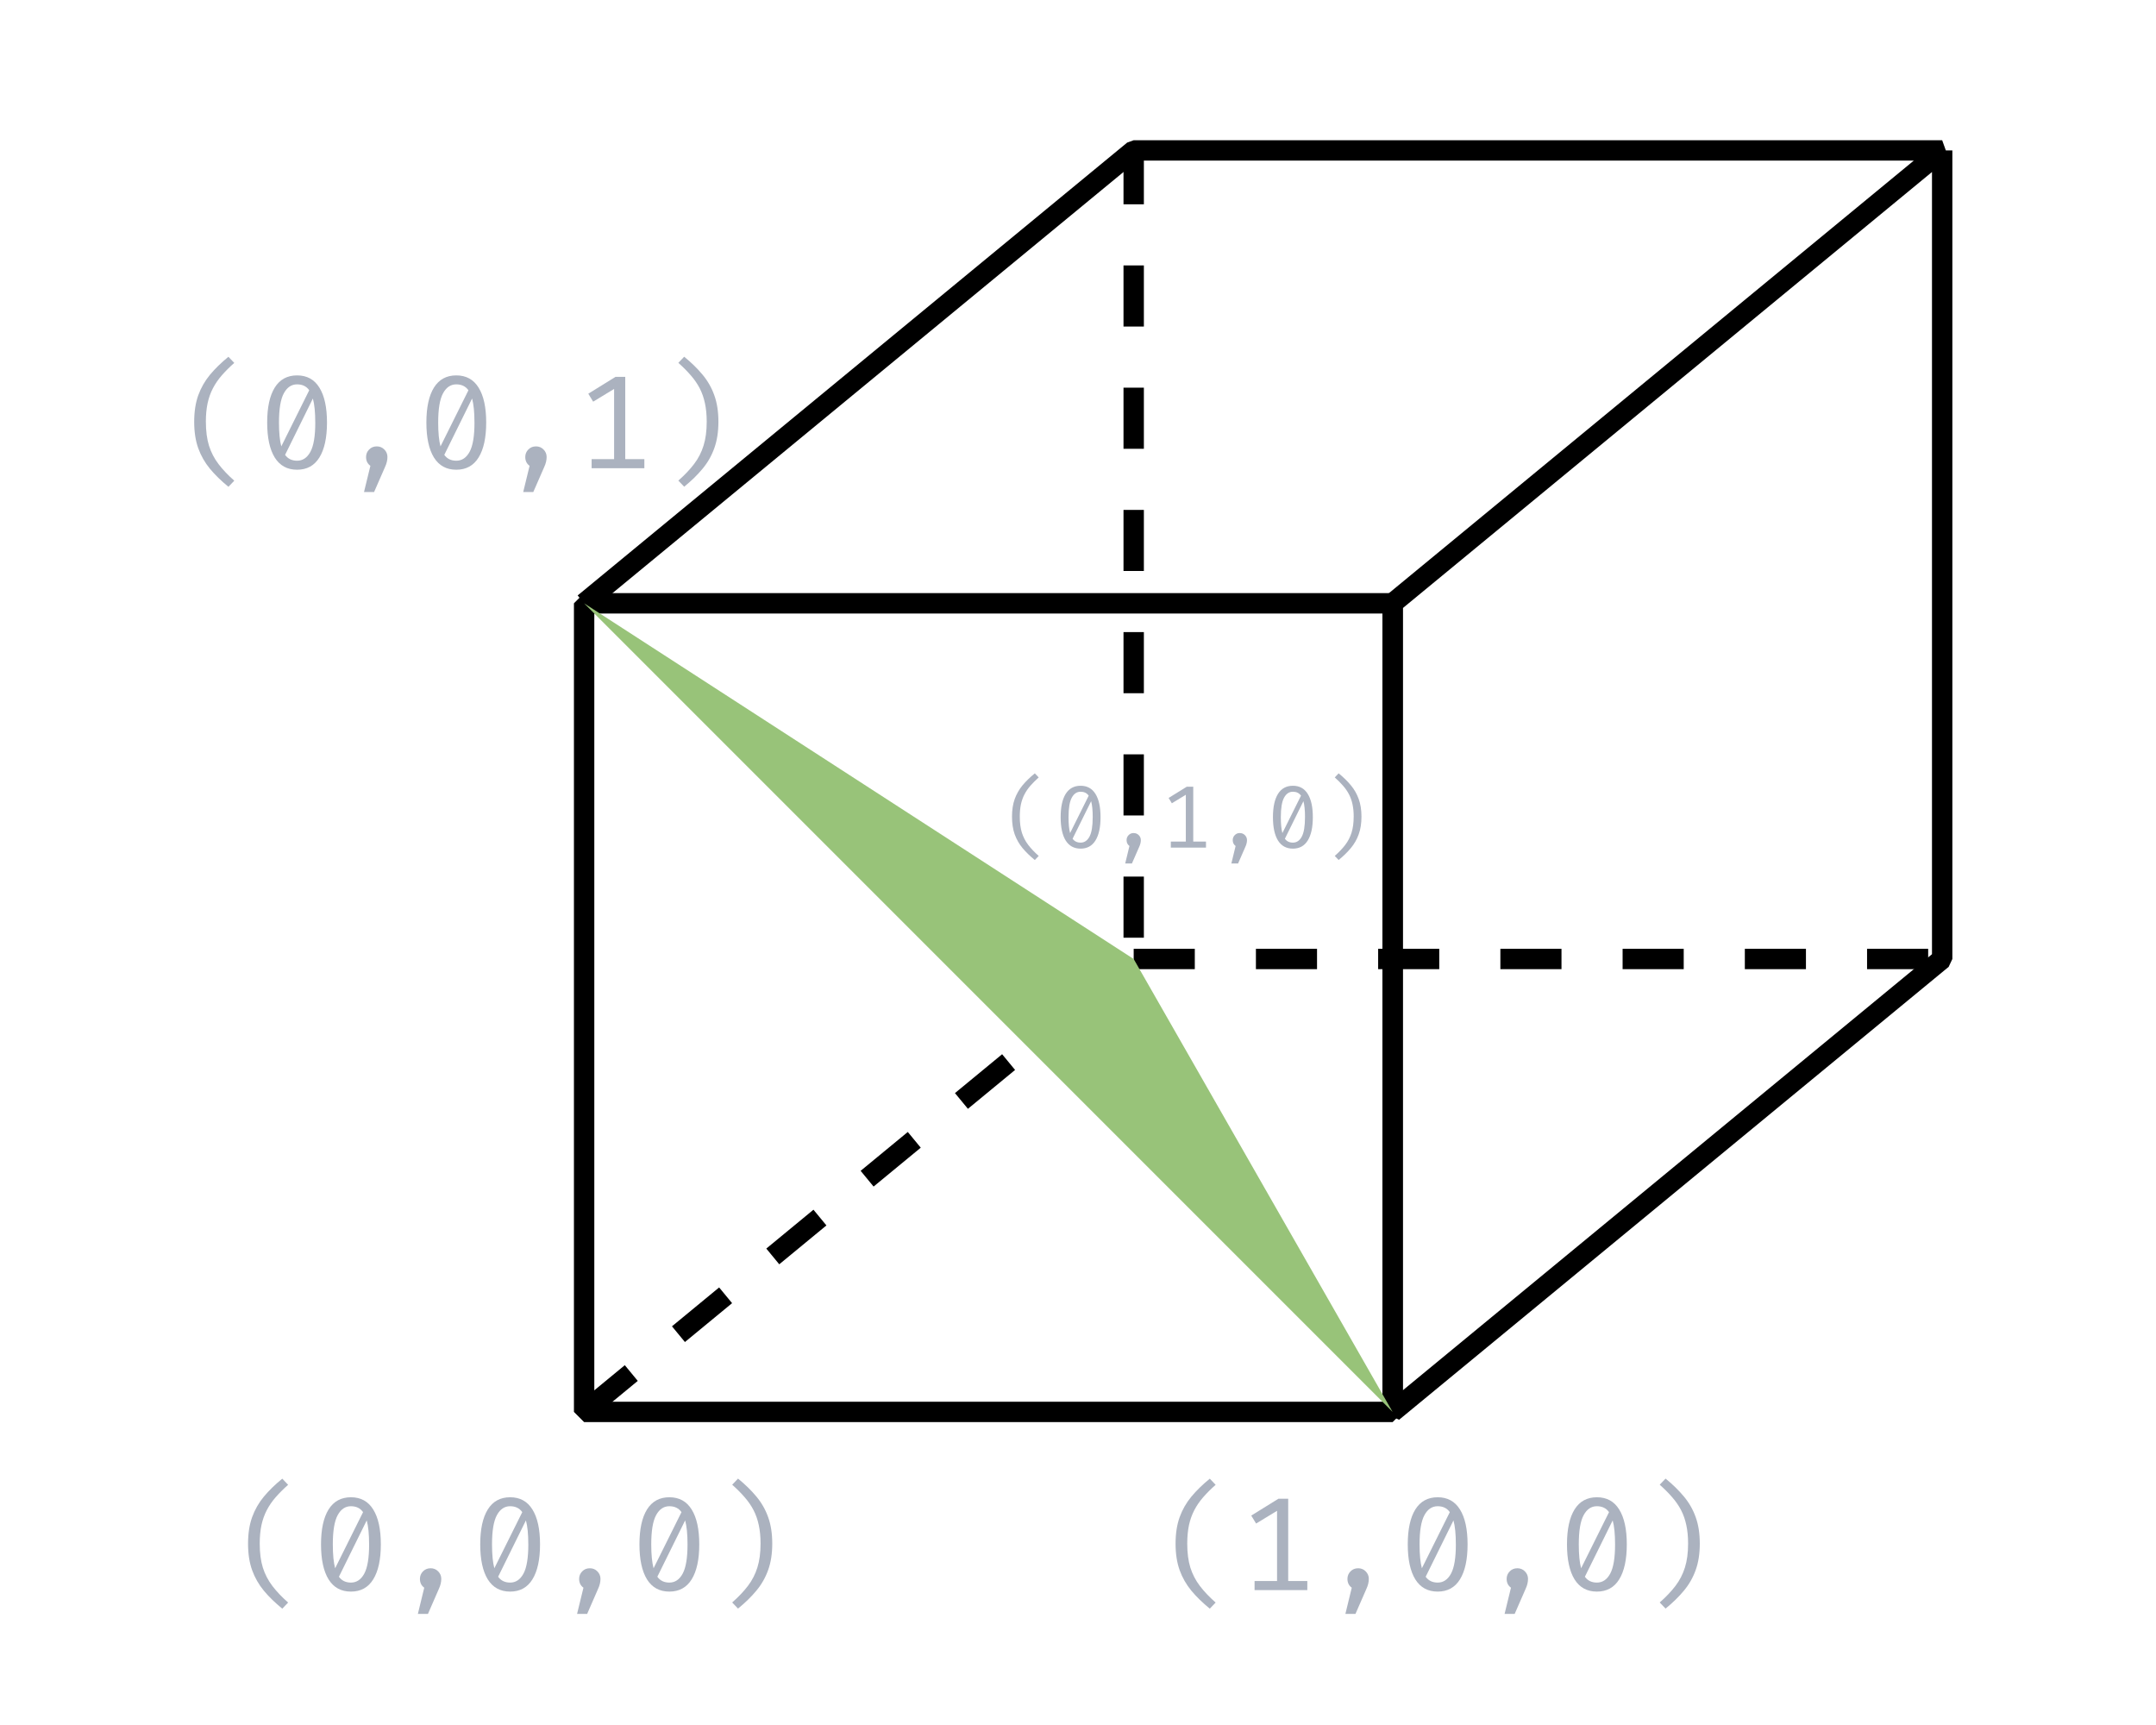
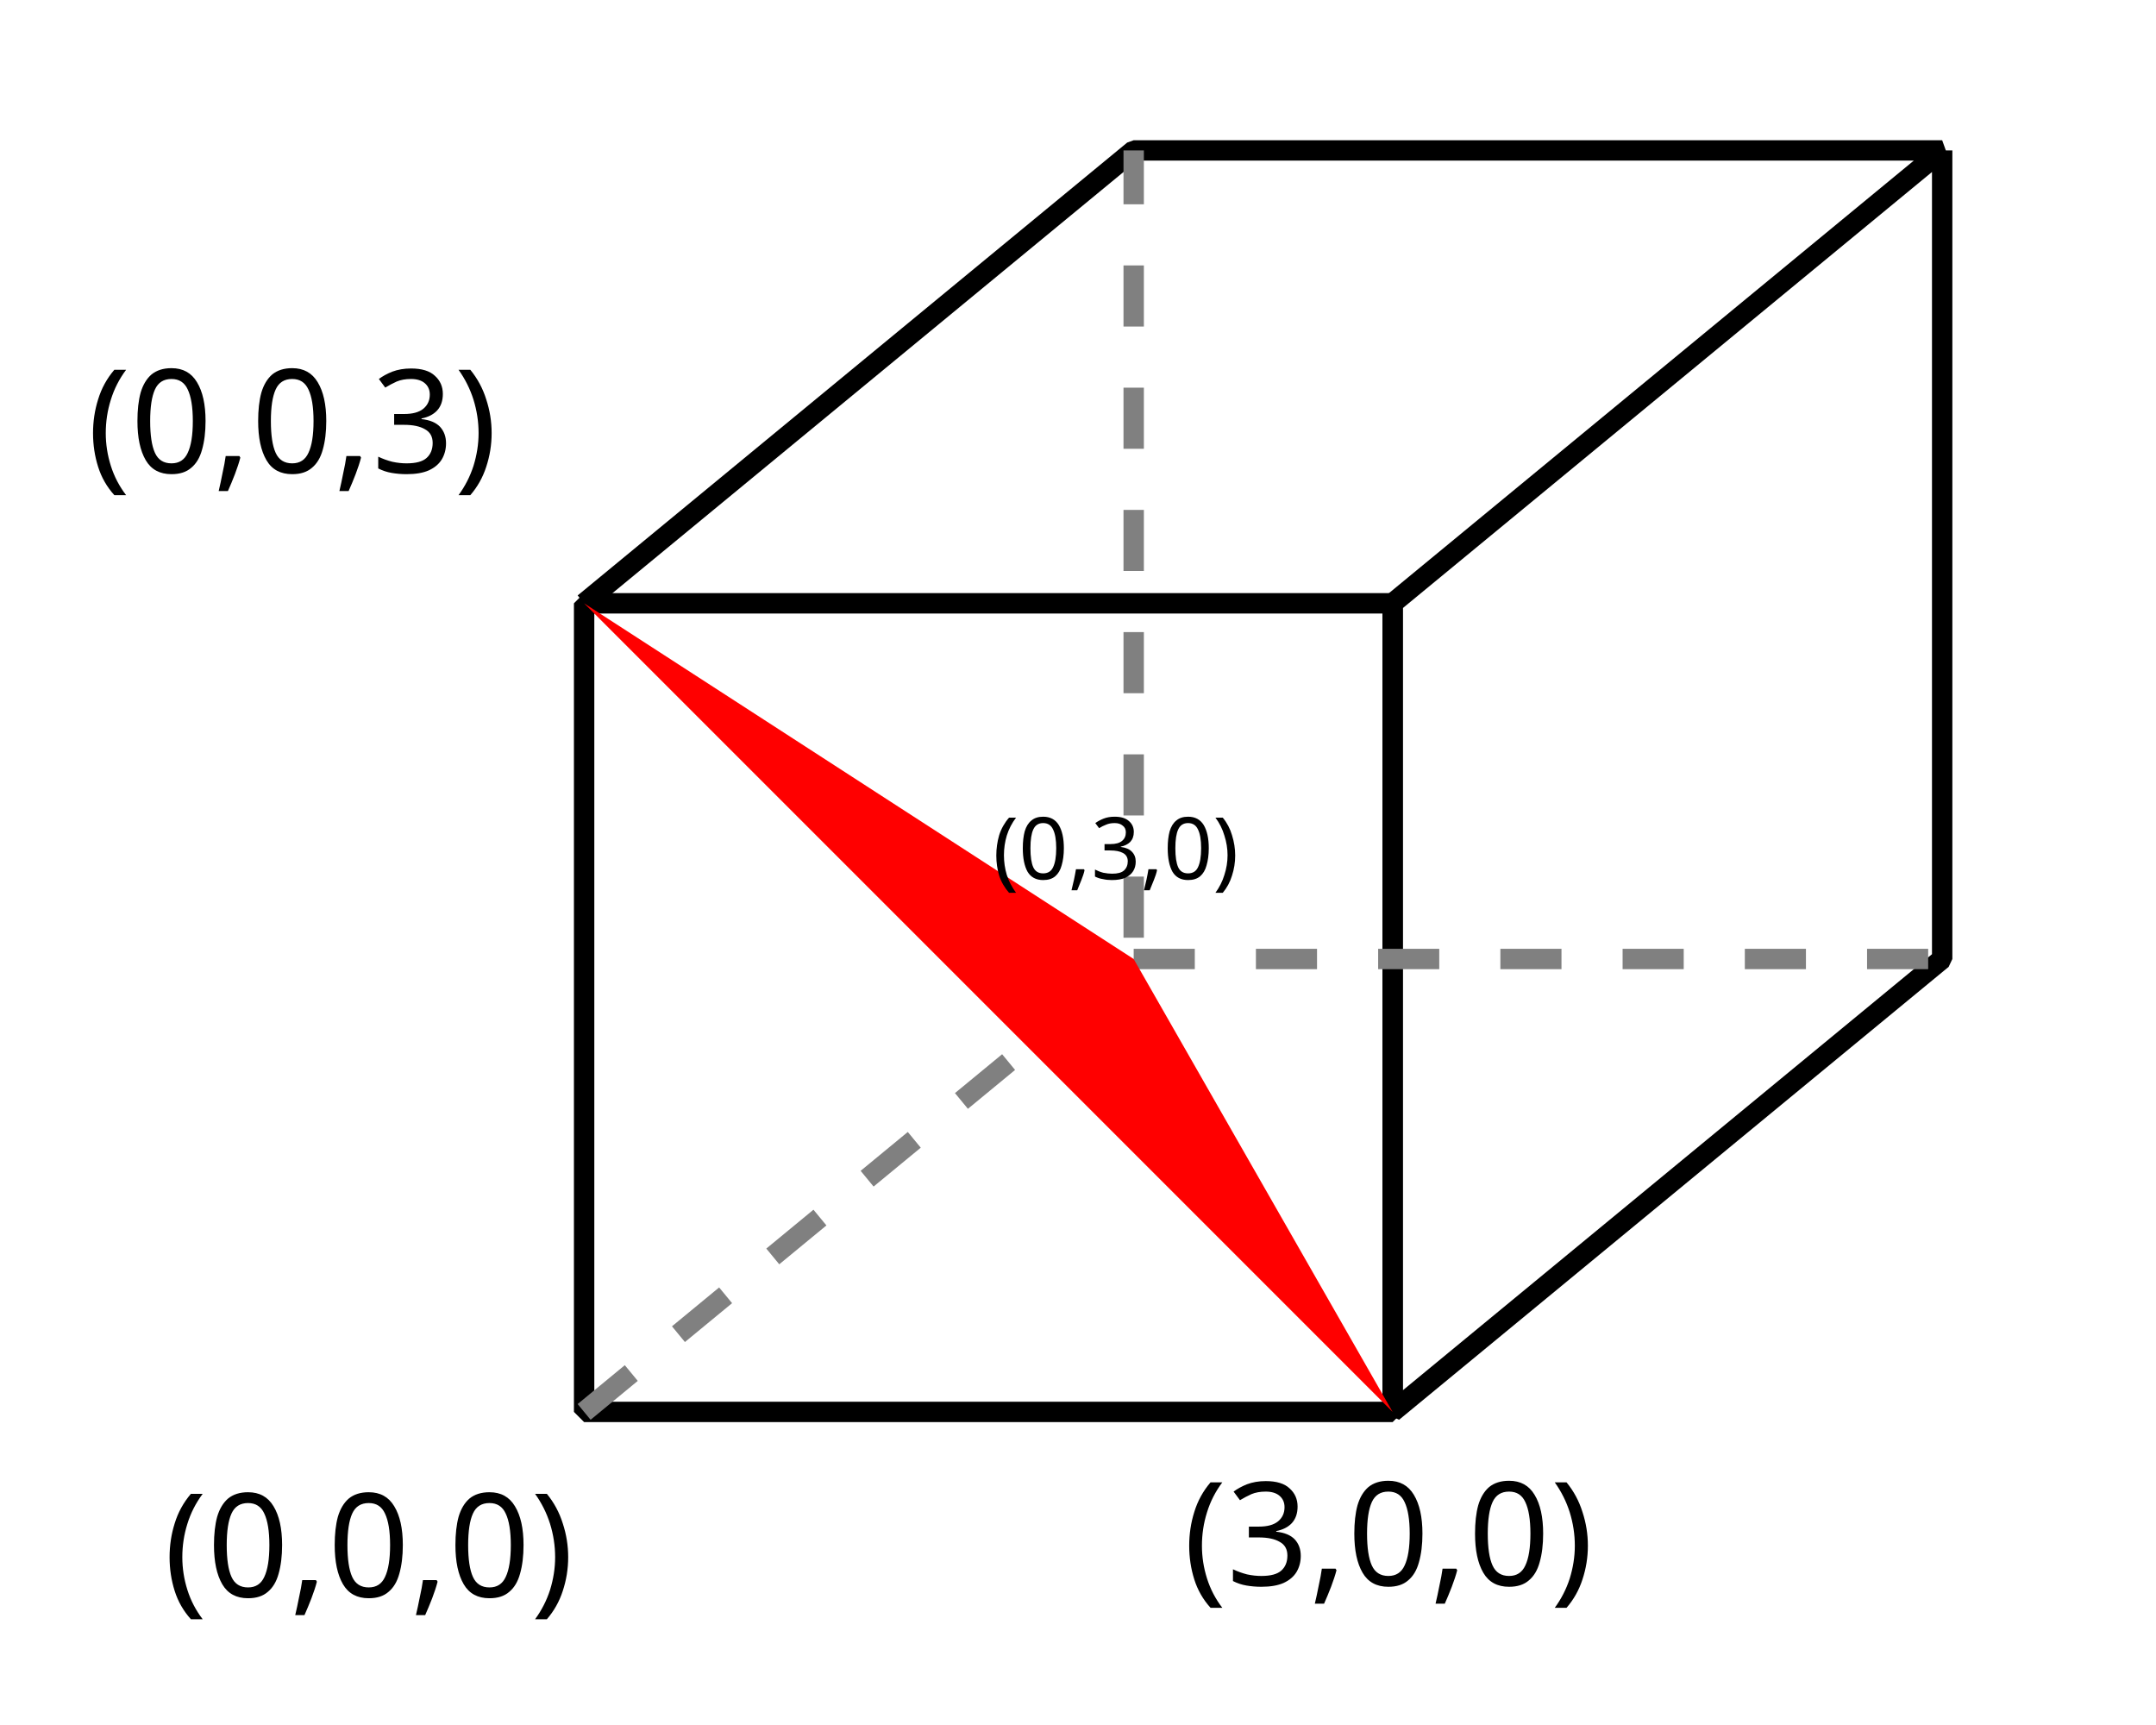
<svg xmlns="http://www.w3.org/2000/svg" width="400" height="320" viewBox="0 0 105.833 84.667" version="1.1" id="svg5">
  <defs id="defs2">
    <marker style="overflow:visible" id="Arrow2Mend" refX="0" refY="0" orient="auto">
      <path transform="scale(-0.6)" d="M 8.719,4.034 -2.207,0.016 8.719,-4.002 c -1.745,2.372 -1.735,5.617 -6e-7,8.035 z" style="fill:context-stroke;fill-rule:evenodd;stroke:context-stroke;stroke-width:0.625;stroke-linejoin:round" id="path7374" />
    </marker>
    <marker style="overflow:visible" id="Arrow1Lend" refX="0" refY="0" orient="auto">
      <path transform="matrix(-0.8,0,0,-0.8,-10,0)" style="fill:context-stroke;fill-rule:evenodd;stroke:context-stroke;stroke-width:1pt" d="M 0,0 5,-5 -12.5,0 5,5 Z" id="path7350" />
    </marker>
    <marker style="overflow:visible" id="Arrow1Mend" refX="0" refY="0" orient="auto">
      <path transform="matrix(-0.4,0,0,-0.4,-4,0)" style="fill:context-stroke;fill-rule:evenodd;stroke:context-stroke;stroke-width:1pt" d="M 0,0 5,-5 -12.5,0 5,5 Z" id="path7356" />
    </marker>
    <marker style="overflow:visible" id="TriangleOutL" refX="0" refY="0" orient="auto">
      <path transform="scale(0.8)" style="fill:context-stroke;fill-rule:evenodd;stroke:context-stroke;stroke-width:1pt" d="M 5.77,0 -2.88,5 V -5 Z" id="path7489" />
    </marker>
    <marker style="overflow:visible" id="TriangleOutM" refX="0" refY="0" orient="auto">
      <path transform="scale(0.4)" style="fill:context-stroke;fill-rule:evenodd;stroke:context-stroke;stroke-width:1pt" d="M 5.77,0 -2.88,5 V -5 Z" id="path7492" />
    </marker>
    <marker style="overflow:visible" id="TriangleInM" refX="0" refY="0" orient="auto">
      <path transform="scale(-0.4)" style="fill:context-stroke;fill-rule:evenodd;stroke:context-stroke;stroke-width:1pt" d="M 5.77,0 -2.88,5 V -5 Z" id="path7483" />
    </marker>
    <marker style="overflow:visible" id="TriangleInL" refX="0" refY="0" orient="auto">
      <path transform="scale(-0.8)" style="fill:context-stroke;fill-rule:evenodd;stroke:context-stroke;stroke-width:1pt" d="M 5.77,0 -2.88,5 V -5 Z" id="path7480" />
    </marker>
    <marker style="overflow:visible" id="Arrow1Mend-9" refX="0" refY="0" orient="auto">
      <path transform="matrix(-0.4,0,0,-0.4,-4,0)" style="fill:context-stroke;fill-rule:evenodd;stroke:context-stroke;stroke-width:1pt" d="M 0,0 5,-5 -12.5,0 5,5 Z" id="path7356-3" />
    </marker>
    <marker style="overflow:visible" id="Arrow1Mend_Fnone_S-abb2bf" refX="0" refY="0" orient="auto">
      <path transform="matrix(-0.4,0,0,-0.4,-4,0)" style="fill:#abb2bf;fill-rule:evenodd;stroke:#abb2bf;stroke-width:1pt" d="M 0,0 5,-5 -12.5,0 5,5 Z" id="path30204" />
    </marker>
  </defs>
  <g id="layer1">
    <rect style="fill:none;stroke:#000000;stroke-width:1;stroke-linejoin:bevel;stroke-opacity:1" id="rect69066" width="39.688" height="39.688" x="28.673" y="29.612" />
    <path style="fill:none;fill-opacity:1;stroke:#000000;stroke-width:1;stroke-linejoin:bevel;stroke-miterlimit:4;stroke-dasharray:none;stroke-dashoffset:0;stroke-opacity:1" d="M 28.673,29.612 55.65,7.383 H 95.337 L 68.36,29.612 V 69.3 L 95.337,47.07 V 7.383" id="path70004" />
-     <path style="fill:none;fill-opacity:1;stroke:#000000;stroke-width:1;stroke-linejoin:bevel;stroke-miterlimit:4;stroke-dasharray:3, 3;stroke-dashoffset:0;stroke-opacity:1" d="M 28.673,69.3 55.65,47.07 V 7.383" id="path70300" />
-     <path style="fill:none;fill-opacity:1;stroke:#000000;stroke-width:1;stroke-linejoin:bevel;stroke-miterlimit:4;stroke-dasharray:3, 3;stroke-dashoffset:0;stroke-opacity:1" d="M 55.65,47.07 H 95.337" id="path70302" />
-     <path style="fill:#98c379;fill-opacity:1;stroke:none;stroke-width:1;stroke-linejoin:bevel;stroke-miterlimit:4;stroke-dasharray:none;stroke-dashoffset:0;stroke-opacity:1" d="M 28.673,29.612 68.36,69.3 55.65,47.07 Z" id="path70497" />
-     <g aria-label="(0,0,0)" id="text74384" style="font-size:6.35px;font-family:'Fira Code';-inkscape-font-specification:'Fira Code';fill:#98c379;stroke-width:1;stroke-linejoin:bevel">
-       <path d="m 12.749,75.765 q 0,0.681 0.153,1.176 0.156,0.492 0.466,0.899 0.309,0.407 0.775,0.817 l -0.287,0.3 q -0.528,-0.43 -0.905,-0.882 -0.374,-0.453 -0.576,-1.009 -0.199,-0.557 -0.199,-1.299 0,-0.742 0.199,-1.299 0.202,-0.557 0.576,-1.009 0.378,-0.453 0.905,-0.882 l 0.287,0.3 q -0.352,0.313 -0.615,0.615 -0.261,0.3 -0.433,0.632 -0.173,0.332 -0.261,0.733 -0.085,0.401 -0.085,0.912 z" style="fill:#abb2bf" id="path908" />
-       <path d="m 17.226,73.489 q 0.723,0 1.094,0.599 0.374,0.599 0.374,1.713 0,1.117 -0.374,1.719 -0.371,0.599 -1.094,0.599 -0.723,0 -1.097,-0.599 -0.371,-0.602 -0.371,-1.719 0,-1.114 0.371,-1.713 0.374,-0.599 1.097,-0.599 z m 0,0.44 q -0.414,0 -0.651,0.44 -0.238,0.436 -0.238,1.433 0,0.746 0.114,1.172 l 1.371,-2.755 q -0.205,-0.29 -0.596,-0.29 z m 0.892,1.872 q 0,-0.752 -0.117,-1.176 L 16.637,77.39 q 0.205,0.287 0.589,0.287 0.417,0 0.655,-0.44 0.238,-0.44 0.238,-1.436 z" style="fill:#abb2bf" id="path910" />
-       <path d="m 21.134,76.973 q 0.225,0 0.374,0.153 0.153,0.153 0.153,0.368 0,0.117 -0.029,0.238 -0.026,0.12 -0.098,0.274 L 21.007,79.214 H 20.512 l 0.313,-1.286 q -0.212,-0.153 -0.212,-0.433 0,-0.215 0.15,-0.368 0.15,-0.153 0.371,-0.153 z" style="fill:#abb2bf" id="path912" />
-       <path d="m 25.041,73.489 q 0.723,0 1.094,0.599 0.374,0.599 0.374,1.713 0,1.117 -0.374,1.719 -0.371,0.599 -1.094,0.599 -0.723,0 -1.097,-0.599 -0.371,-0.602 -0.371,-1.719 0,-1.114 0.371,-1.713 0.374,-0.599 1.097,-0.599 z m 0,0.44 q -0.414,0 -0.651,0.44 -0.238,0.436 -0.238,1.433 0,0.746 0.114,1.172 l 1.371,-2.755 q -0.205,-0.29 -0.596,-0.29 z m 0.892,1.872 q 0,-0.752 -0.117,-1.176 L 24.452,77.39 q 0.205,0.287 0.589,0.287 0.417,0 0.655,-0.44 0.238,-0.44 0.238,-1.436 z" style="fill:#abb2bf" id="path914" />
-       <path d="m 28.949,76.973 q 0.225,0 0.374,0.153 0.153,0.153 0.153,0.368 0,0.117 -0.029,0.238 -0.026,0.12 -0.098,0.274 L 28.822,79.214 h -0.495 l 0.313,-1.286 q -0.212,-0.153 -0.212,-0.433 0,-0.215 0.15,-0.368 0.15,-0.153 0.371,-0.153 z" style="fill:#abb2bf" id="path916" />
-       <path d="m 32.857,73.489 q 0.723,0 1.094,0.599 0.374,0.599 0.374,1.713 0,1.117 -0.374,1.719 -0.371,0.599 -1.094,0.599 -0.723,0 -1.097,-0.599 -0.371,-0.602 -0.371,-1.719 0,-1.114 0.371,-1.713 0.374,-0.599 1.097,-0.599 z m 0,0.44 q -0.414,0 -0.651,0.44 -0.238,0.436 -0.238,1.433 0,0.746 0.114,1.172 l 1.371,-2.755 q -0.205,-0.29 -0.596,-0.29 z m 0.892,1.872 q 0,-0.752 -0.117,-1.176 L 32.267,77.39 q 0.205,0.287 0.589,0.287 0.417,0 0.655,-0.44 0.238,-0.44 0.238,-1.436 z" style="fill:#abb2bf" id="path918" />
-       <path d="m 37.334,75.765 q 0,-0.511 -0.088,-0.912 -0.085,-0.401 -0.257,-0.733 -0.173,-0.332 -0.436,-0.632 -0.261,-0.303 -0.612,-0.615 l 0.287,-0.3 q 0.528,0.43 0.902,0.882 0.378,0.453 0.576,1.009 0.202,0.557 0.202,1.299 0,0.742 -0.202,1.299 -0.199,0.557 -0.576,1.009 -0.374,0.453 -0.902,0.882 l -0.287,-0.3 q 0.466,-0.41 0.775,-0.817 0.309,-0.407 0.462,-0.899 0.156,-0.495 0.156,-1.176 z" style="fill:#abb2bf" id="path920" />
-     </g>
-     <g aria-label="(1,0,0)" id="text74384-2" style="font-size:6.35px;font-family:'Fira Code';-inkscape-font-specification:'Fira Code';fill:#98c379;stroke-width:1;stroke-linejoin:bevel">
-       <path d="m 58.279,75.765 q 0,0.681 0.153,1.176 0.156,0.492 0.466,0.899 0.309,0.407 0.775,0.817 l -0.287,0.3 q -0.528,-0.43 -0.905,-0.882 -0.374,-0.453 -0.576,-1.009 -0.199,-0.557 -0.199,-1.299 0,-0.742 0.199,-1.299 0.202,-0.557 0.576,-1.009 0.378,-0.453 0.905,-0.882 l 0.287,0.3 q -0.352,0.313 -0.615,0.615 -0.261,0.3 -0.433,0.632 -0.173,0.332 -0.261,0.733 -0.085,0.401 -0.085,0.912 z" style="fill:#abb2bf" id="path953" />
-       <path d="m 64.173,77.599 v 0.446 h -2.589 v -0.446 h 1.104 v -3.445 l -1.029,0.625 -0.238,-0.391 1.335,-0.827 h 0.479 v 4.038 z" style="fill:#abb2bf" id="path955" />
-       <path d="m 66.665,76.973 q 0.225,0 0.374,0.153 0.153,0.153 0.153,0.368 0,0.117 -0.029,0.238 -0.026,0.12 -0.098,0.274 l -0.528,1.208 h -0.495 l 0.313,-1.286 q -0.212,-0.153 -0.212,-0.433 0,-0.215 0.15,-0.368 0.15,-0.153 0.371,-0.153 z" style="fill:#abb2bf" id="path957" />
-       <path d="m 70.572,73.489 q 0.723,0 1.094,0.599 0.374,0.599 0.374,1.713 0,1.117 -0.374,1.719 -0.371,0.599 -1.094,0.599 -0.723,0 -1.097,-0.599 -0.371,-0.602 -0.371,-1.719 0,-1.114 0.371,-1.713 0.374,-0.599 1.097,-0.599 z m 0,0.44 q -0.414,0 -0.651,0.44 -0.238,0.436 -0.238,1.433 0,0.746 0.114,1.172 l 1.371,-2.755 q -0.205,-0.29 -0.596,-0.29 z m 0.892,1.872 q 0,-0.752 -0.117,-1.176 L 69.983,77.39 q 0.205,0.287 0.589,0.287 0.417,0 0.655,-0.44 0.238,-0.44 0.238,-1.436 z" style="fill:#abb2bf" id="path959" />
-       <path d="m 74.48,76.973 q 0.225,0 0.374,0.153 0.153,0.153 0.153,0.368 0,0.117 -0.029,0.238 -0.026,0.12 -0.098,0.274 l -0.528,1.208 h -0.495 l 0.313,-1.286 q -0.212,-0.153 -0.212,-0.433 0,-0.215 0.15,-0.368 0.15,-0.153 0.371,-0.153 z" style="fill:#abb2bf" id="path961" />
-       <path d="m 78.388,73.489 q 0.723,0 1.094,0.599 0.374,0.599 0.374,1.713 0,1.117 -0.374,1.719 -0.371,0.599 -1.094,0.599 -0.723,0 -1.097,-0.599 -0.371,-0.602 -0.371,-1.719 0,-1.114 0.371,-1.713 0.374,-0.599 1.097,-0.599 z m 0,0.44 q -0.414,0 -0.651,0.44 -0.238,0.436 -0.238,1.433 0,0.746 0.114,1.172 l 1.371,-2.755 q -0.205,-0.29 -0.596,-0.29 z m 0.892,1.872 q 0,-0.752 -0.117,-1.176 L 77.798,77.39 q 0.205,0.287 0.589,0.287 0.417,0 0.655,-0.44 0.238,-0.44 0.238,-1.436 z" style="fill:#abb2bf" id="path963" />
-       <path d="m 82.865,75.765 q 0,-0.511 -0.088,-0.912 -0.085,-0.401 -0.257,-0.733 -0.173,-0.332 -0.436,-0.632 -0.261,-0.303 -0.612,-0.615 l 0.287,-0.3 q 0.528,0.43 0.902,0.882 0.378,0.453 0.576,1.009 0.202,0.557 0.202,1.299 0,0.742 -0.202,1.299 -0.199,0.557 -0.576,1.009 -0.374,0.453 -0.902,0.882 l -0.287,-0.3 q 0.466,-0.41 0.775,-0.817 0.309,-0.407 0.462,-0.899 0.156,-0.495 0.156,-1.176 z" style="fill:#abb2bf" id="path965" />
-     </g>
-     <g aria-label="(0,0,1)" id="text74384-1" style="font-size:6.35px;font-family:'Fira Code';-inkscape-font-specification:'Fira Code';fill:#98c379;stroke-width:1;stroke-linejoin:bevel">
-       <path d="m 10.106,20.701 q 0,0.681 0.153,1.176 0.156,0.492 0.466,0.899 0.309,0.407 0.775,0.817 l -0.287,0.3 Q 10.685,23.463 10.307,23.01 9.933,22.557 9.731,22.001 q -0.199,-0.557 -0.199,-1.299 0,-0.742 0.199,-1.299 0.202,-0.557 0.576,-1.009 0.378,-0.453 0.905,-0.882 l 0.287,0.3 q -0.352,0.313 -0.615,0.615 -0.261,0.3 -0.433,0.632 -0.173,0.332 -0.261,0.733 -0.085,0.401 -0.085,0.912 z" style="fill:#abb2bf" id="path923" />
-       <path d="m 14.583,18.425 q 0.723,0 1.094,0.599 0.374,0.599 0.374,1.713 0,1.117 -0.374,1.719 -0.371,0.599 -1.094,0.599 -0.723,0 -1.097,-0.599 -0.371,-0.602 -0.371,-1.719 0,-1.114 0.371,-1.713 0.374,-0.599 1.097,-0.599 z m 0,0.44 q -0.414,0 -0.651,0.44 -0.238,0.436 -0.238,1.433 0,0.746 0.114,1.172 L 15.179,19.154 Q 14.974,18.865 14.583,18.865 Z m 0.892,1.872 q 0,-0.752 -0.117,-1.176 l -1.364,2.765 q 0.205,0.287 0.589,0.287 0.417,0 0.655,-0.44 0.238,-0.44 0.238,-1.436 z" style="fill:#abb2bf" id="path925" />
-       <path d="m 18.491,21.909 q 0.225,0 0.374,0.153 0.153,0.153 0.153,0.368 0,0.117 -0.029,0.238 -0.026,0.12 -0.098,0.274 l -0.528,1.208 h -0.495 l 0.313,-1.286 q -0.212,-0.153 -0.212,-0.433 0,-0.215 0.15,-0.368 0.15,-0.153 0.371,-0.153 z" style="fill:#abb2bf" id="path927" />
-       <path d="m 22.398,18.425 q 0.723,0 1.094,0.599 0.374,0.599 0.374,1.713 0,1.117 -0.374,1.719 -0.371,0.599 -1.094,0.599 -0.723,0 -1.097,-0.599 -0.371,-0.602 -0.371,-1.719 0,-1.114 0.371,-1.713 0.374,-0.599 1.097,-0.599 z m 0,0.44 q -0.414,0 -0.651,0.44 -0.238,0.436 -0.238,1.433 0,0.746 0.114,1.172 l 1.371,-2.755 q -0.205,-0.29 -0.596,-0.29 z m 0.892,1.872 q 0,-0.752 -0.117,-1.176 l -1.364,2.765 q 0.205,0.287 0.589,0.287 0.417,0 0.655,-0.44 0.238,-0.44 0.238,-1.436 z" style="fill:#abb2bf" id="path929" />
-       <path d="m 26.306,21.909 q 0.225,0 0.374,0.153 0.153,0.153 0.153,0.368 0,0.117 -0.029,0.238 -0.026,0.12 -0.098,0.274 l -0.528,1.208 h -0.495 l 0.313,-1.286 q -0.212,-0.153 -0.212,-0.433 0,-0.215 0.15,-0.368 0.15,-0.153 0.371,-0.153 z" style="fill:#abb2bf" id="path931" />
-       <path d="m 31.63,22.535 v 0.446 h -2.589 v -0.446 h 1.104 v -3.445 l -1.029,0.625 -0.238,-0.391 1.335,-0.827 h 0.479 v 4.038 z" style="fill:#abb2bf" id="path933" />
-       <path d="m 34.691,20.701 q 0,-0.511 -0.088,-0.912 -0.085,-0.401 -0.257,-0.733 -0.173,-0.332 -0.436,-0.632 -0.261,-0.303 -0.612,-0.615 l 0.287,-0.3 q 0.528,0.43 0.902,0.882 0.378,0.453 0.576,1.009 0.202,0.557 0.202,1.299 0,0.742 -0.202,1.299 -0.199,0.557 -0.576,1.009 -0.374,0.453 -0.902,0.882 l -0.287,-0.3 q 0.466,-0.41 0.775,-0.817 0.309,-0.407 0.462,-0.899 0.156,-0.495 0.156,-1.176 z" style="fill:#abb2bf" id="path935" />
-     </g>
-     <g aria-label="(0,1,0)" id="text74384-7" style="font-size:4.233px;font-family:'Fira Code';-inkscape-font-specification:'Fira Code';fill:#98c379;stroke-width:1;stroke-linejoin:bevel">
-       <path d="m 50.059,40.084 q 0,0.454 0.102,0.784 0.104,0.328 0.31,0.599 0.206,0.271 0.517,0.545 l -0.191,0.2 q -0.352,-0.287 -0.604,-0.588 -0.25,-0.302 -0.384,-0.673 -0.132,-0.371 -0.132,-0.866 0,-0.495 0.132,-0.866 0.135,-0.371 0.384,-0.673 0.252,-0.302 0.604,-0.588 l 0.191,0.2 q -0.234,0.208 -0.41,0.41 -0.174,0.2 -0.289,0.421 -0.115,0.221 -0.174,0.488 -0.056,0.267 -0.056,0.608 z" style="fill:#abb2bf" id="path938" />
-       <path d="m 53.044,38.567 q 0.482,0 0.729,0.399 0.25,0.399 0.25,1.142 0,0.745 -0.25,1.146 -0.247,0.399 -0.729,0.399 -0.482,0 -0.732,-0.399 -0.247,-0.402 -0.247,-1.146 0,-0.742 0.247,-1.142 0.25,-0.399 0.732,-0.399 z m 0,0.293 q -0.276,0 -0.434,0.293 -0.158,0.291 -0.158,0.955 0,0.497 0.076,0.782 l 0.914,-1.837 q -0.137,-0.193 -0.397,-0.193 z m 0.595,1.248 q 0,-0.501 -0.078,-0.784 l -0.91,1.843 q 0.137,0.191 0.393,0.191 0.278,0 0.436,-0.293 0.158,-0.293 0.158,-0.957 z" style="fill:#abb2bf" id="path940" />
-       <path d="m 55.649,40.889 q 0.15,0 0.25,0.102 0.102,0.102 0.102,0.245 0,0.078 -0.02,0.158 -0.017,0.08 -0.065,0.182 l -0.352,0.805 h -0.33 l 0.208,-0.858 q -0.141,-0.102 -0.141,-0.289 0,-0.143 0.1,-0.245 0.1,-0.102 0.247,-0.102 z" style="fill:#abb2bf" id="path942" />
-       <path d="m 59.199,41.306 v 0.297 h -1.726 v -0.297 h 0.736 v -2.297 l -0.686,0.417 -0.158,-0.261 0.89,-0.551 h 0.319 v 2.692 z" style="fill:#abb2bf" id="path944" />
-       <path d="m 60.86,40.889 q 0.15,0 0.25,0.102 0.102,0.102 0.102,0.245 0,0.078 -0.02,0.158 -0.017,0.08 -0.065,0.182 l -0.352,0.805 h -0.33 l 0.208,-0.858 q -0.141,-0.102 -0.141,-0.289 0,-0.143 0.1,-0.245 0.1,-0.102 0.247,-0.102 z" style="fill:#abb2bf" id="path946" />
-       <path d="m 63.465,38.567 q 0.482,0 0.729,0.399 0.25,0.399 0.25,1.142 0,0.745 -0.25,1.146 -0.247,0.399 -0.729,0.399 -0.482,0 -0.732,-0.399 -0.247,-0.402 -0.247,-1.146 0,-0.742 0.247,-1.142 0.25,-0.399 0.732,-0.399 z m 0,0.293 q -0.276,0 -0.434,0.293 -0.158,0.291 -0.158,0.955 0,0.497 0.076,0.782 l 0.914,-1.837 q -0.137,-0.193 -0.397,-0.193 z m 0.595,1.248 q 0,-0.501 -0.078,-0.784 l -0.91,1.843 q 0.137,0.191 0.393,0.191 0.278,0 0.436,-0.293 0.158,-0.293 0.158,-0.957 z" style="fill:#abb2bf" id="path948" />
-       <path d="m 66.45,40.084 q 0,-0.341 -0.059,-0.608 -0.056,-0.267 -0.172,-0.488 -0.115,-0.221 -0.291,-0.421 -0.174,-0.202 -0.408,-0.41 l 0.191,-0.2 q 0.352,0.287 0.601,0.588 0.252,0.302 0.384,0.673 0.135,0.371 0.135,0.866 0,0.495 -0.135,0.866 -0.132,0.371 -0.384,0.673 -0.25,0.302 -0.601,0.588 l -0.191,-0.2 q 0.31,-0.274 0.517,-0.545 0.206,-0.271 0.308,-0.599 0.104,-0.33 0.104,-0.784 z" style="fill:#abb2bf" id="path950" />
-     </g>
+     <path style="fill:none;fill-opacity:1;stroke:#808080;stroke-width:1;stroke-linejoin:bevel;stroke-miterlimit:4;stroke-dasharray:3, 3;stroke-dashoffset:0;stroke-opacity:1" d="M 28.673,69.3 55.65,47.07 V 7.383" id="path70300" />
+     <path style="fill:none;fill-opacity:1;stroke:#808080;stroke-width:1;stroke-linejoin:bevel;stroke-miterlimit:4;stroke-dasharray:3, 3;stroke-dashoffset:0;stroke-opacity:1" d="M 55.65,47.07 H 95.337" id="path70302" />
+     <path style="fill:#ff0000;fill-opacity:1;stroke:none;stroke-width:1;stroke-linejoin:bevel;stroke-miterlimit:4;stroke-dasharray:none;stroke-dashoffset:0;stroke-opacity:1" d="M 28.673,29.612 68.36,69.3 55.65,47.07 Z" id="path70497" />
    <text xml:space="preserve" style="font-size:4.233px;font-family:'Fira Code';-inkscape-font-specification:'Fira Code';fill:#abb2bf;fill-opacity:1;stroke:#abb2bf;stroke-width:1;stroke-linejoin:bevel;stroke-miterlimit:4;stroke-dasharray:3, 3;stroke-dashoffset:0;stroke-opacity:1" x="46.093" y="53.978" id="text119297">
      <tspan id="tspan119295" style="stroke-width:1" x="46.093" y="53.978" />
    </text>
+     <text xml:space="preserve" style="font-style:normal;font-variant:normal;font-weight:normal;font-stretch:normal;font-size:7.056px;font-family:'Fira Code';-inkscape-font-specification:'Fira Code, Normal';font-variant-ligatures:normal;font-variant-caps:normal;font-variant-numeric:normal;font-variant-east-asian:normal;fill:#000000;stroke-width:0.397;stroke-linecap:round;stroke-linejoin:round" x="4.286" y="23.196" id="text105948">
+       <tspan id="tspan105946" style="font-style:normal;font-variant:normal;font-weight:normal;font-stretch:normal;font-size:7.056px;font-family:'Fira Code';-inkscape-font-specification:'Fira Code, Normal';font-variant-ligatures:normal;font-variant-caps:normal;font-variant-numeric:normal;font-variant-east-asian:normal;stroke-width:0.397;fill:#000000" x="4.286" y="23.196">(0,0,3)</tspan>
+     </text>
+     <text xml:space="preserve" style="font-style:normal;font-variant:normal;font-weight:normal;font-stretch:normal;font-size:7.056px;font-family:'Fira Code';-inkscape-font-specification:'Fira Code, Normal';font-variant-ligatures:normal;font-variant-caps:normal;font-variant-numeric:normal;font-variant-east-asian:normal;fill:#000000;stroke-width:0.397;stroke-linecap:round;stroke-linejoin:round" x="8.043" y="78.366" id="text120186">
+       <tspan id="tspan120184" style="stroke-width:0.397;fill:#000000" x="8.043" y="78.366">(0,0,0)</tspan>
+     </text>
+     <text xml:space="preserve" style="font-style:normal;font-variant:normal;font-weight:normal;font-stretch:normal;font-size:7.056px;font-family:'Fira Code';-inkscape-font-specification:'Fira Code, Normal';font-variant-ligatures:normal;font-variant-caps:normal;font-variant-numeric:normal;font-variant-east-asian:normal;fill:#000000;stroke-width:0.397;stroke-linecap:round;stroke-linejoin:round" x="58.092" y="77.804" id="text121252">
+       <tspan id="tspan121250" style="stroke-width:0.397;fill:#000000" x="58.092" y="77.804">(3,0,0)</tspan>
+     </text>
+     <text xml:space="preserve" style="font-style:normal;font-variant:normal;font-weight:normal;font-stretch:normal;font-size:4.233px;font-family:'Fira Code';-inkscape-font-specification:'Fira Code, Normal';font-variant-ligatures:normal;font-variant-caps:normal;font-variant-numeric:normal;font-variant-east-asian:normal;fill:#000000;stroke-width:0.397;stroke-linecap:round;stroke-linejoin:round" x="48.736" y="43.145" id="text123500">
+       <tspan id="tspan123498" style="font-style:normal;font-variant:normal;font-weight:normal;font-stretch:normal;font-size:4.233px;font-family:'Fira Code';-inkscape-font-specification:'Fira Code, Normal';font-variant-ligatures:normal;font-variant-caps:normal;font-variant-numeric:normal;font-variant-east-asian:normal;fill:#000000;stroke-width:0.397" x="48.736" y="43.145">(0,3,0)</tspan>
+     </text>
  </g>
</svg>
